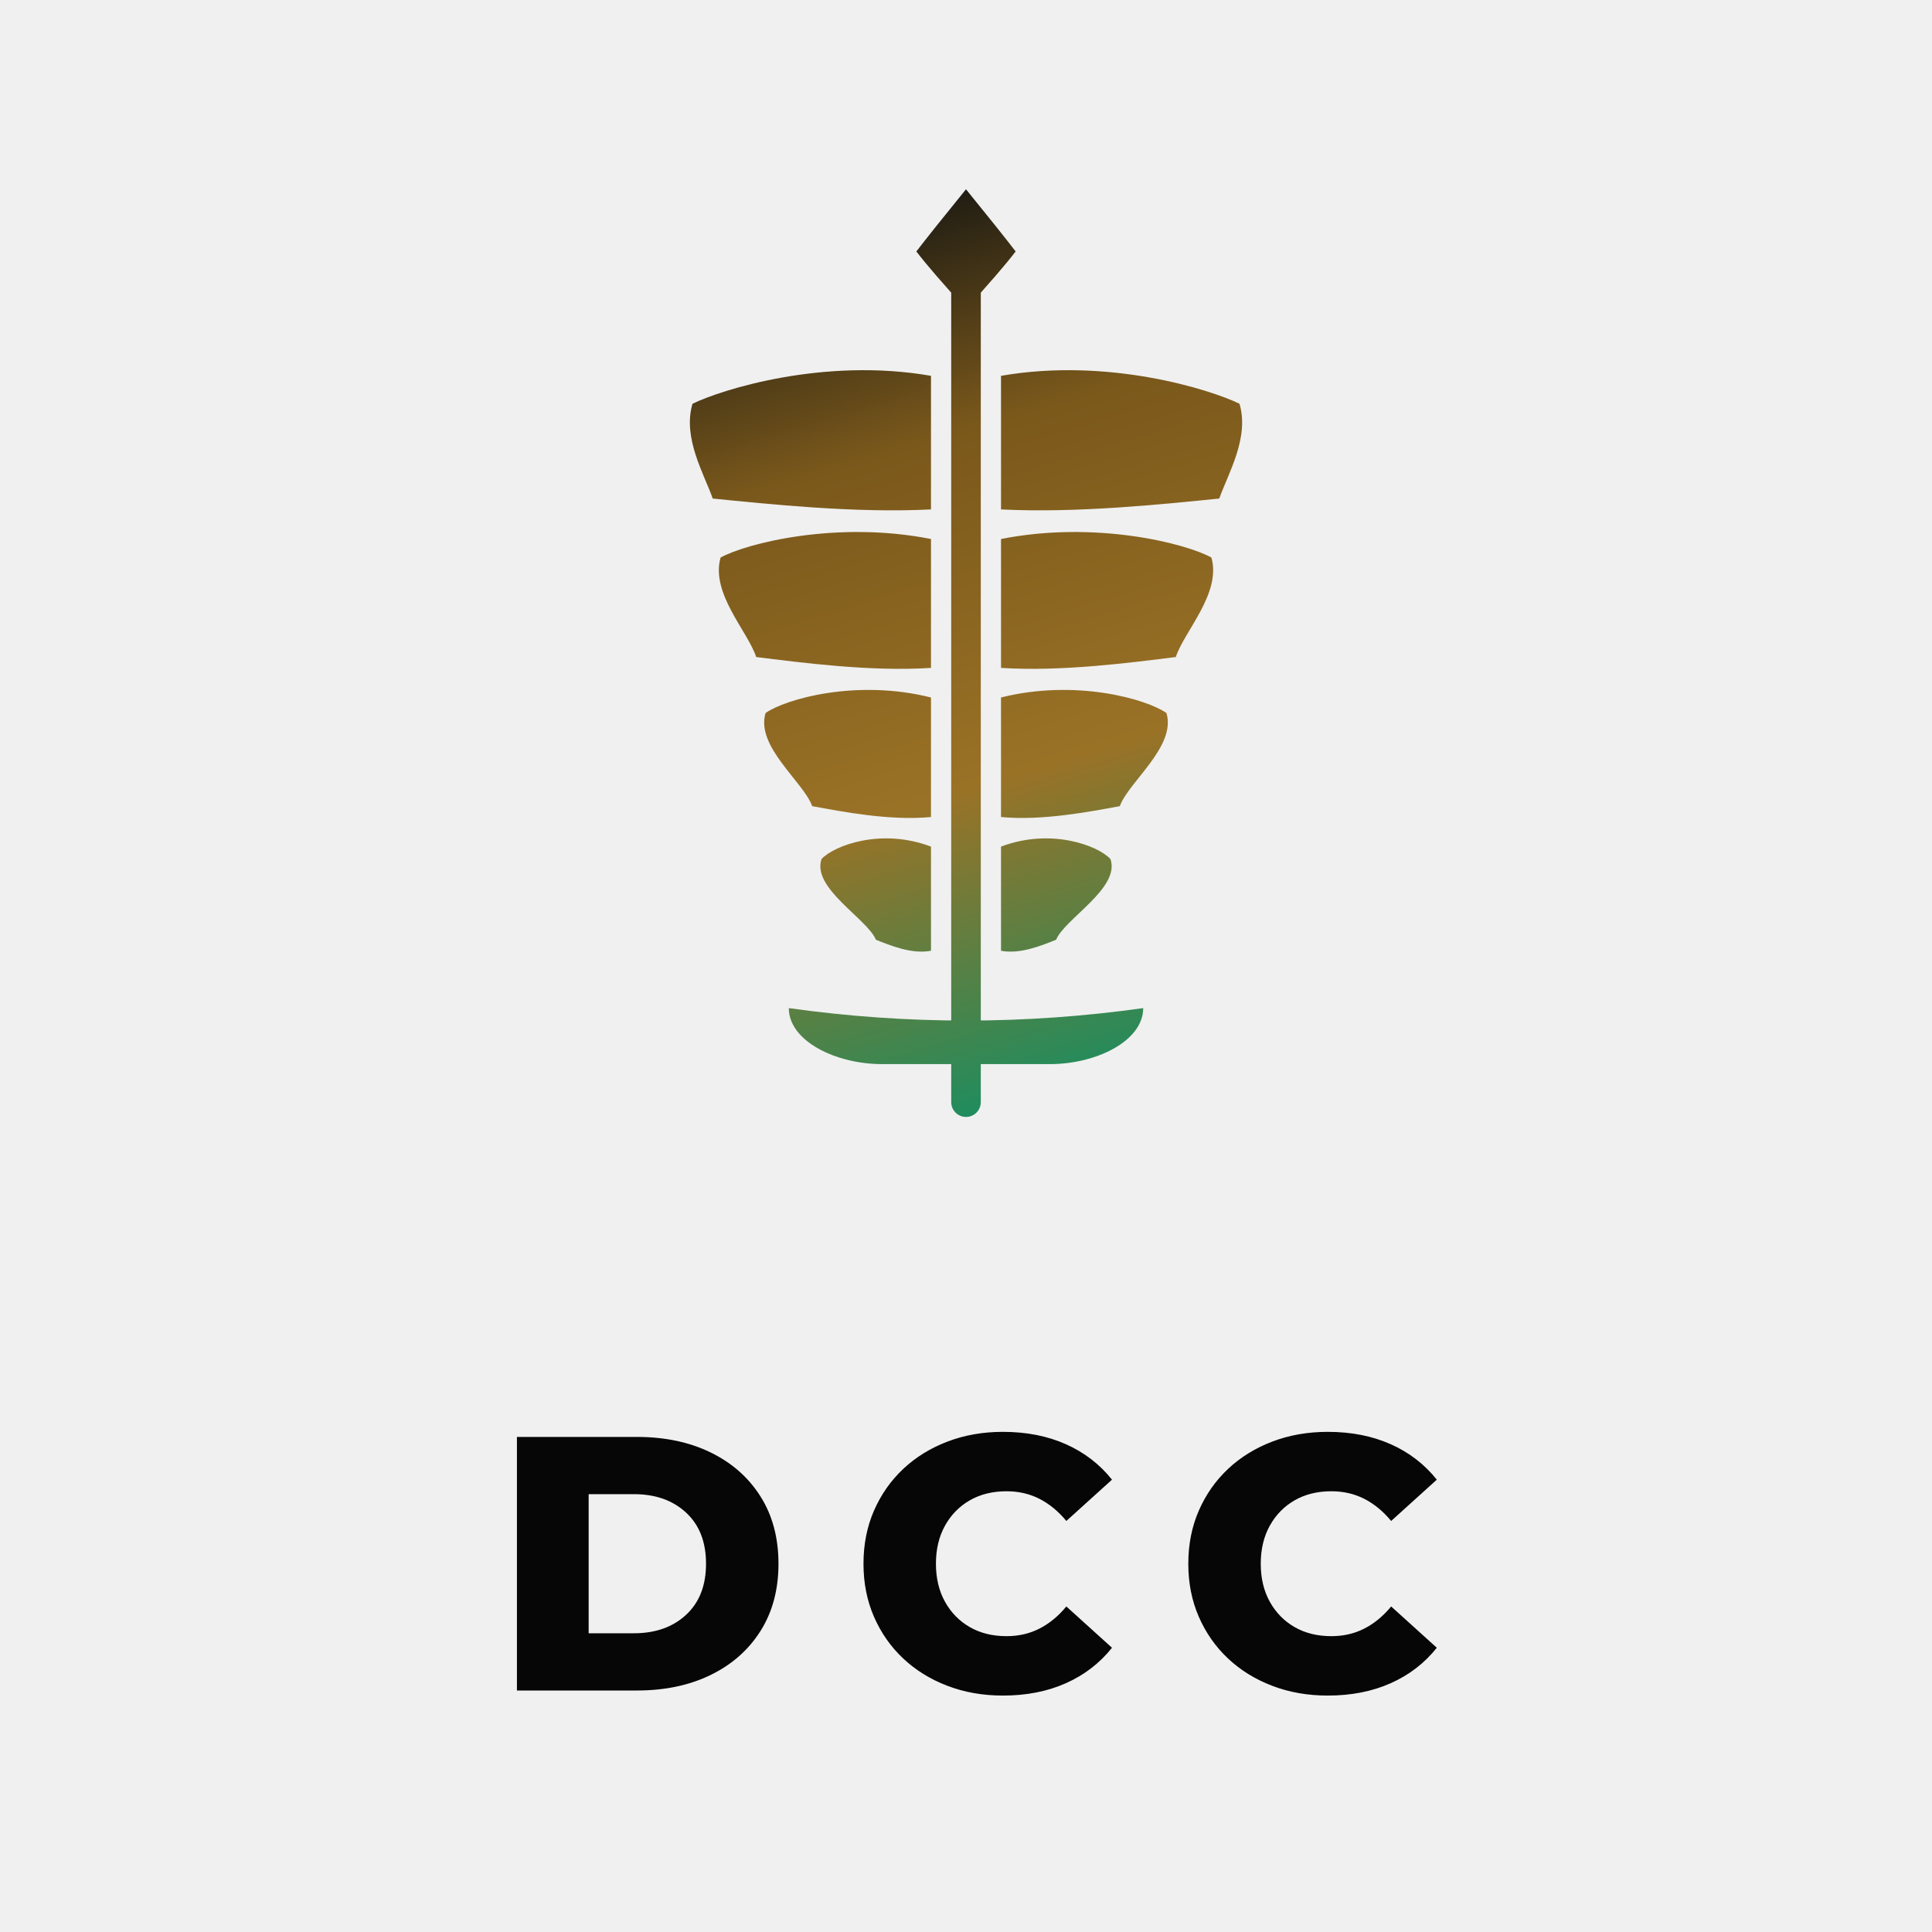
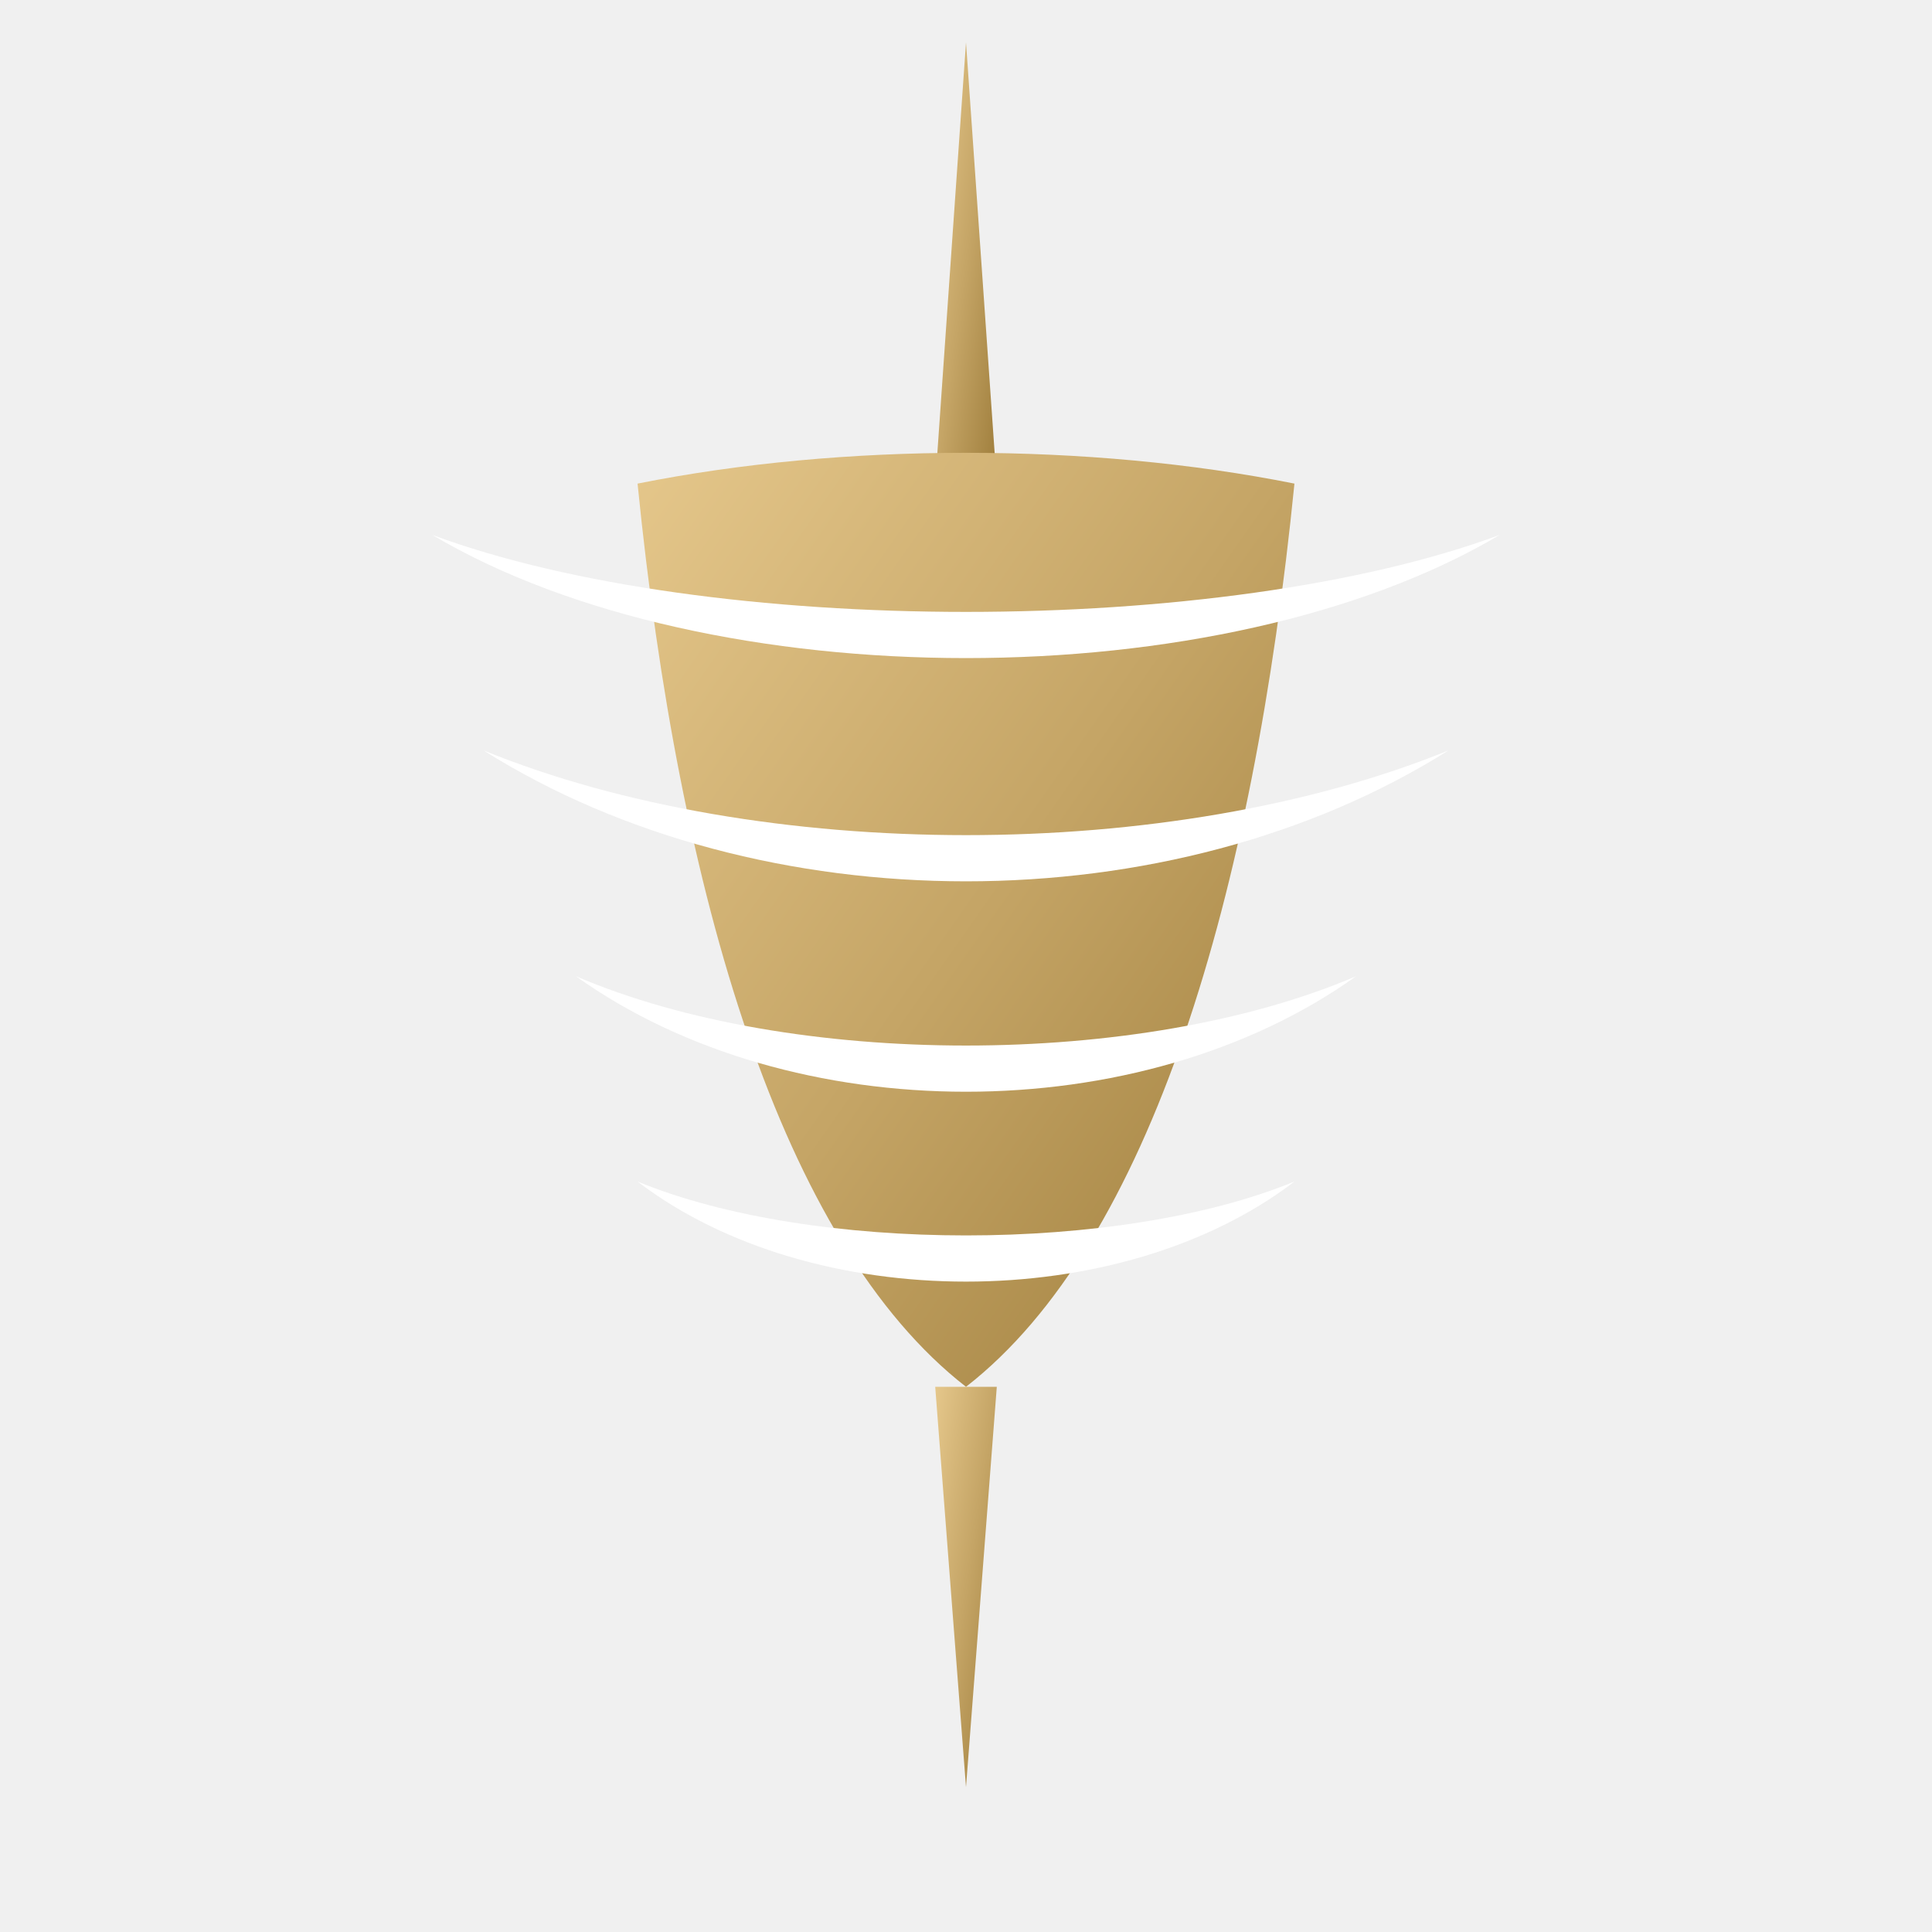
- <svg xmlns="http://www.w3.org/2000/svg" viewBox="0 0 128 128" width="128" height="128" role="img" aria-label="DCC Döner Catering Club — logo-monogram (dark)">
+ <svg xmlns="http://www.w3.org/2000/svg" viewBox="0 0 128 128" width="128" height="128">
  <defs>
-     <linearGradient id="dcc-spit-logo-monogram-dark" gradientUnits="userSpaceOnUse" x1="54.74" y1="12.54" x2="73.26" y2="73.28">
-       <stop offset="0%" stop-color="#111312" />
-       <stop offset="28%" stop-color="#7A581B" />
-       <stop offset="64%" stop-color="#9A7226" />
-       <stop offset="100%" stop-color="#148F63" />
+     <linearGradient id="monoGold" x1="0%" y1="0%" x2="100%" y2="100%">
+       <stop offset="0%" stop-color="#E5C78B" />
+       <stop offset="50%" stop-color="#C5A566" />
+       <stop offset="100%" stop-color="#9E7D3B" />
    </linearGradient>
  </defs>
-   <rect x="63.02" y="18.41" width="1.96" height="55.59" rx="0.98" fill="url(#dcc-spit-logo-monogram-dark)" />
-   <path d="M 64.00,12.54 Q 66.26,15.32 67.29,16.66 Q 66.26,18.00 64.00,20.47 Q 61.74,18.00 60.71,16.66 Q 61.74,15.32 64.00,12.54 Z" fill="url(#dcc-spit-logo-monogram-dark)" />
-   <path d="M 61.68,24.90 C 54.57,23.66 47.78,25.82 45.88,26.75 C 45.21,29.01 46.65,31.40 47.22,33.03 C 50.84,33.39 56.62,34.01 61.68,33.75 Z" fill="url(#dcc-spit-logo-monogram-dark)" />
-   <path d="M 66.32,24.90 C 73.43,23.66 80.22,25.82 82.12,26.75 C 82.79,29.01 81.35,31.40 80.78,33.03 C 77.16,33.39 71.38,34.01 66.32,33.75 Z" fill="url(#dcc-spit-logo-monogram-dark)" />
-   <path d="M 61.68,35.71 C 55.41,34.47 49.41,36.01 47.74,36.94 C 47.07,39.31 49.54,41.82 50.10,43.53 C 53.00,43.89 57.63,44.51 61.68,44.25 Z" fill="url(#dcc-spit-logo-monogram-dark)" />
-   <path d="M 66.32,35.71 C 72.59,34.47 78.59,36.01 80.26,36.94 C 80.93,39.31 78.46,41.82 77.90,43.53 C 75.00,43.89 70.37,44.51 66.32,44.25 Z" fill="url(#dcc-spit-logo-monogram-dark)" />
-   <path d="M 61.68,46.21 C 56.75,44.97 52.04,46.31 50.72,47.24 C 50.05,49.46 53.24,51.81 53.81,53.41 C 55.78,53.77 58.93,54.39 61.68,54.13 Z" fill="url(#dcc-spit-logo-monogram-dark)" />
-   <path d="M 66.32,46.21 C 71.25,44.97 75.96,46.31 77.28,47.24 C 77.95,49.46 74.76,51.81 74.19,53.41 C 72.22,53.77 69.07,54.39 66.32,54.13 Z" fill="url(#dcc-spit-logo-monogram-dark)" />
-   <path d="M 61.68,56.09 C 58.42,54.85 55.30,55.99 54.43,56.91 C 53.76,58.84 57.46,60.87 58.03,62.26 C 58.94,62.62 60.40,63.24 61.68,62.99 Z" fill="url(#dcc-spit-logo-monogram-dark)" />
-   <path d="M 66.32,56.09 C 69.58,54.85 72.70,55.99 73.57,56.91 C 74.24,58.84 70.54,60.87 69.97,62.26 C 69.06,62.62 67.60,63.24 66.32,62.99 Z" fill="url(#dcc-spit-logo-monogram-dark)" />
-   <path d="M 52.26,66.79 Q 64.00,68.44 75.74,66.79 C 75.74,68.96 72.65,70.50 69.56,70.50 L 58.44,70.50 C 55.35,70.50 52.26,68.96 52.26,66.79 Z" fill="url(#dcc-spit-logo-monogram-dark)" />
-   <path d="M34.248 112.0V95.2H42.192Q44.976 95.2 47.088 96.232Q49.2 97.264 50.388 99.148Q51.576 101.032 51.576 103.6Q51.576 106.168 50.388 108.052Q49.2 109.936 47.088 110.968Q44.976 112.0 42.192 112.0ZM39.0 108.208H42.0Q44.136 108.208 45.456 106.984Q46.776 105.76 46.776 103.6Q46.776 101.44 45.456 100.216Q44.136 98.992 42.0 98.992H39.0ZM66.448 112.336Q64.456 112.336 62.764 111.688Q61.072 111.04 59.836 109.876Q58.6 108.712 57.904 107.116Q57.208 105.52 57.208 103.6Q57.208 101.68 57.904 100.084Q58.6 98.488 59.836 97.324Q61.072 96.16 62.764 95.512Q64.456 94.864 66.448 94.864Q68.776 94.864 70.612 95.68Q72.448 96.496 73.672 98.032L70.648 100.768Q69.856 99.808 68.872 99.304Q67.888 98.8 66.688 98.8Q65.296 98.8 64.252 99.4Q63.208 100.0 62.608 101.08Q62.008 102.16 62.008 103.6Q62.008 105.04 62.608 106.12Q63.208 107.2 64.252 107.8Q65.296 108.4 66.688 108.4Q67.888 108.4 68.872 107.896Q69.856 107.392 70.648 106.432L73.672 109.168Q72.448 110.704 70.612 111.52Q68.776 112.336 66.448 112.336ZM87.968 112.336Q85.976 112.336 84.284 111.688Q82.592 111.04 81.356 109.876Q80.12 108.712 79.424 107.116Q78.728 105.52 78.728 103.6Q78.728 101.68 79.424 100.084Q80.12 98.488 81.356 97.324Q82.592 96.16 84.284 95.512Q85.976 94.864 87.968 94.864Q90.296 94.864 92.132 95.68Q93.968 96.496 95.192 98.032L92.168 100.768Q91.376 99.808 90.392 99.304Q89.408 98.8 88.208 98.8Q86.816 98.8 85.772 99.4Q84.728 100.0 84.128 101.08Q83.528 102.16 83.528 103.6Q83.528 105.04 84.128 106.12Q84.728 107.2 85.772 107.8Q86.816 108.4 88.208 108.4Q89.408 108.4 90.392 107.896Q91.376 107.392 92.168 106.432L95.192 109.168Q93.968 110.704 92.132 111.52Q90.296 112.336 87.968 112.336Z" fill="#060606" />
+   <g transform="translate(64, 64) scale(0.68) translate(-250, -115)">
+     <path d="M 250 25 L 253 68 L 247 68 Z" fill="url(#monoGold)" />
+     <path d="M 218 68               C 238 64, 262 64, 282 68               C 278 108, 268 142, 250 156               C 232 142, 222 108, 218 68               Z" fill="url(#monoGold)" />
+     <path d="M 247 156 L 253 156 L 250 195 Z" fill="url(#monoGold)" />
+     <path d="M 198 73 C 225 89, 275 89, 302 73 C 275 83, 225 83, 198 73 Z" fill="#FFFFFF" />
+     <path d="M 203 94 C 230 111, 270 111, 297 94 C 270 105, 230 105, 203 94 Z" fill="#FFFFFF" />
+     <path d="M 212 116 C 233 131, 267 131, 288 116 C 267 125, 233 125, 212 116 Z" fill="#FFFFFF" />
+     <path d="M 218 136 C 235 149, 265 149, 282 136 C 265 143, 235 143, 218 136 Z" fill="#FFFFFF" />
+   </g>
</svg>
